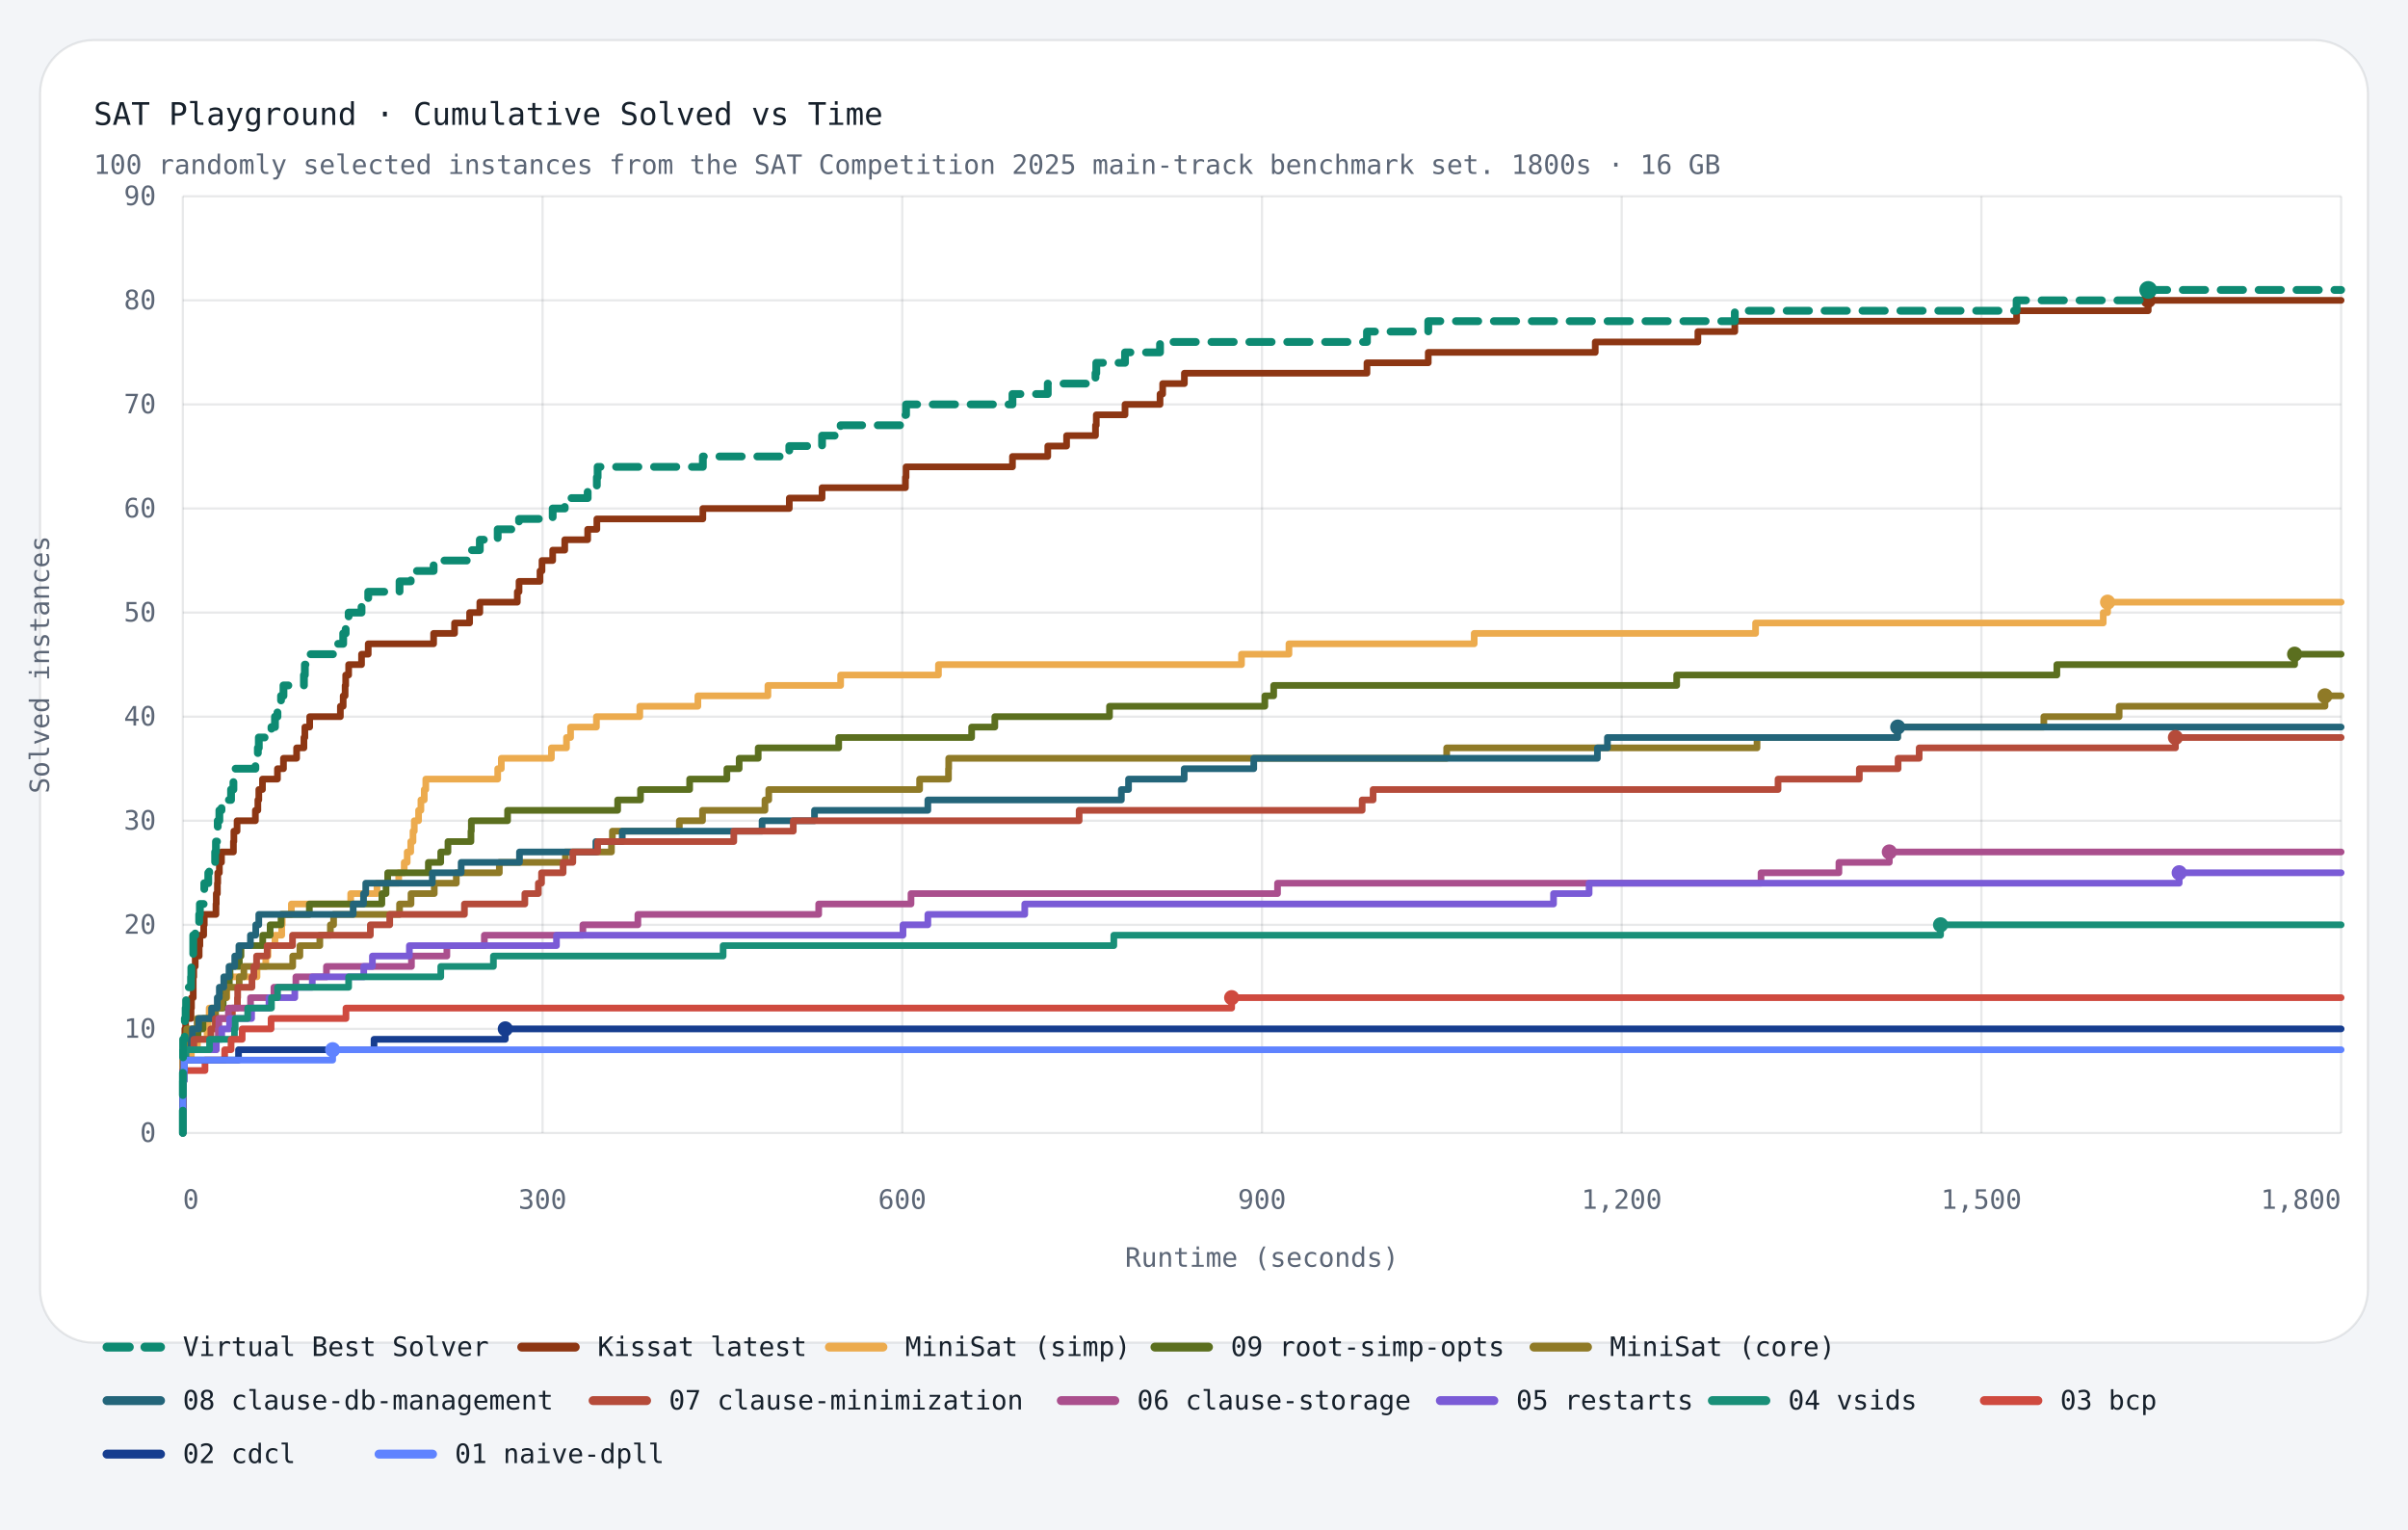
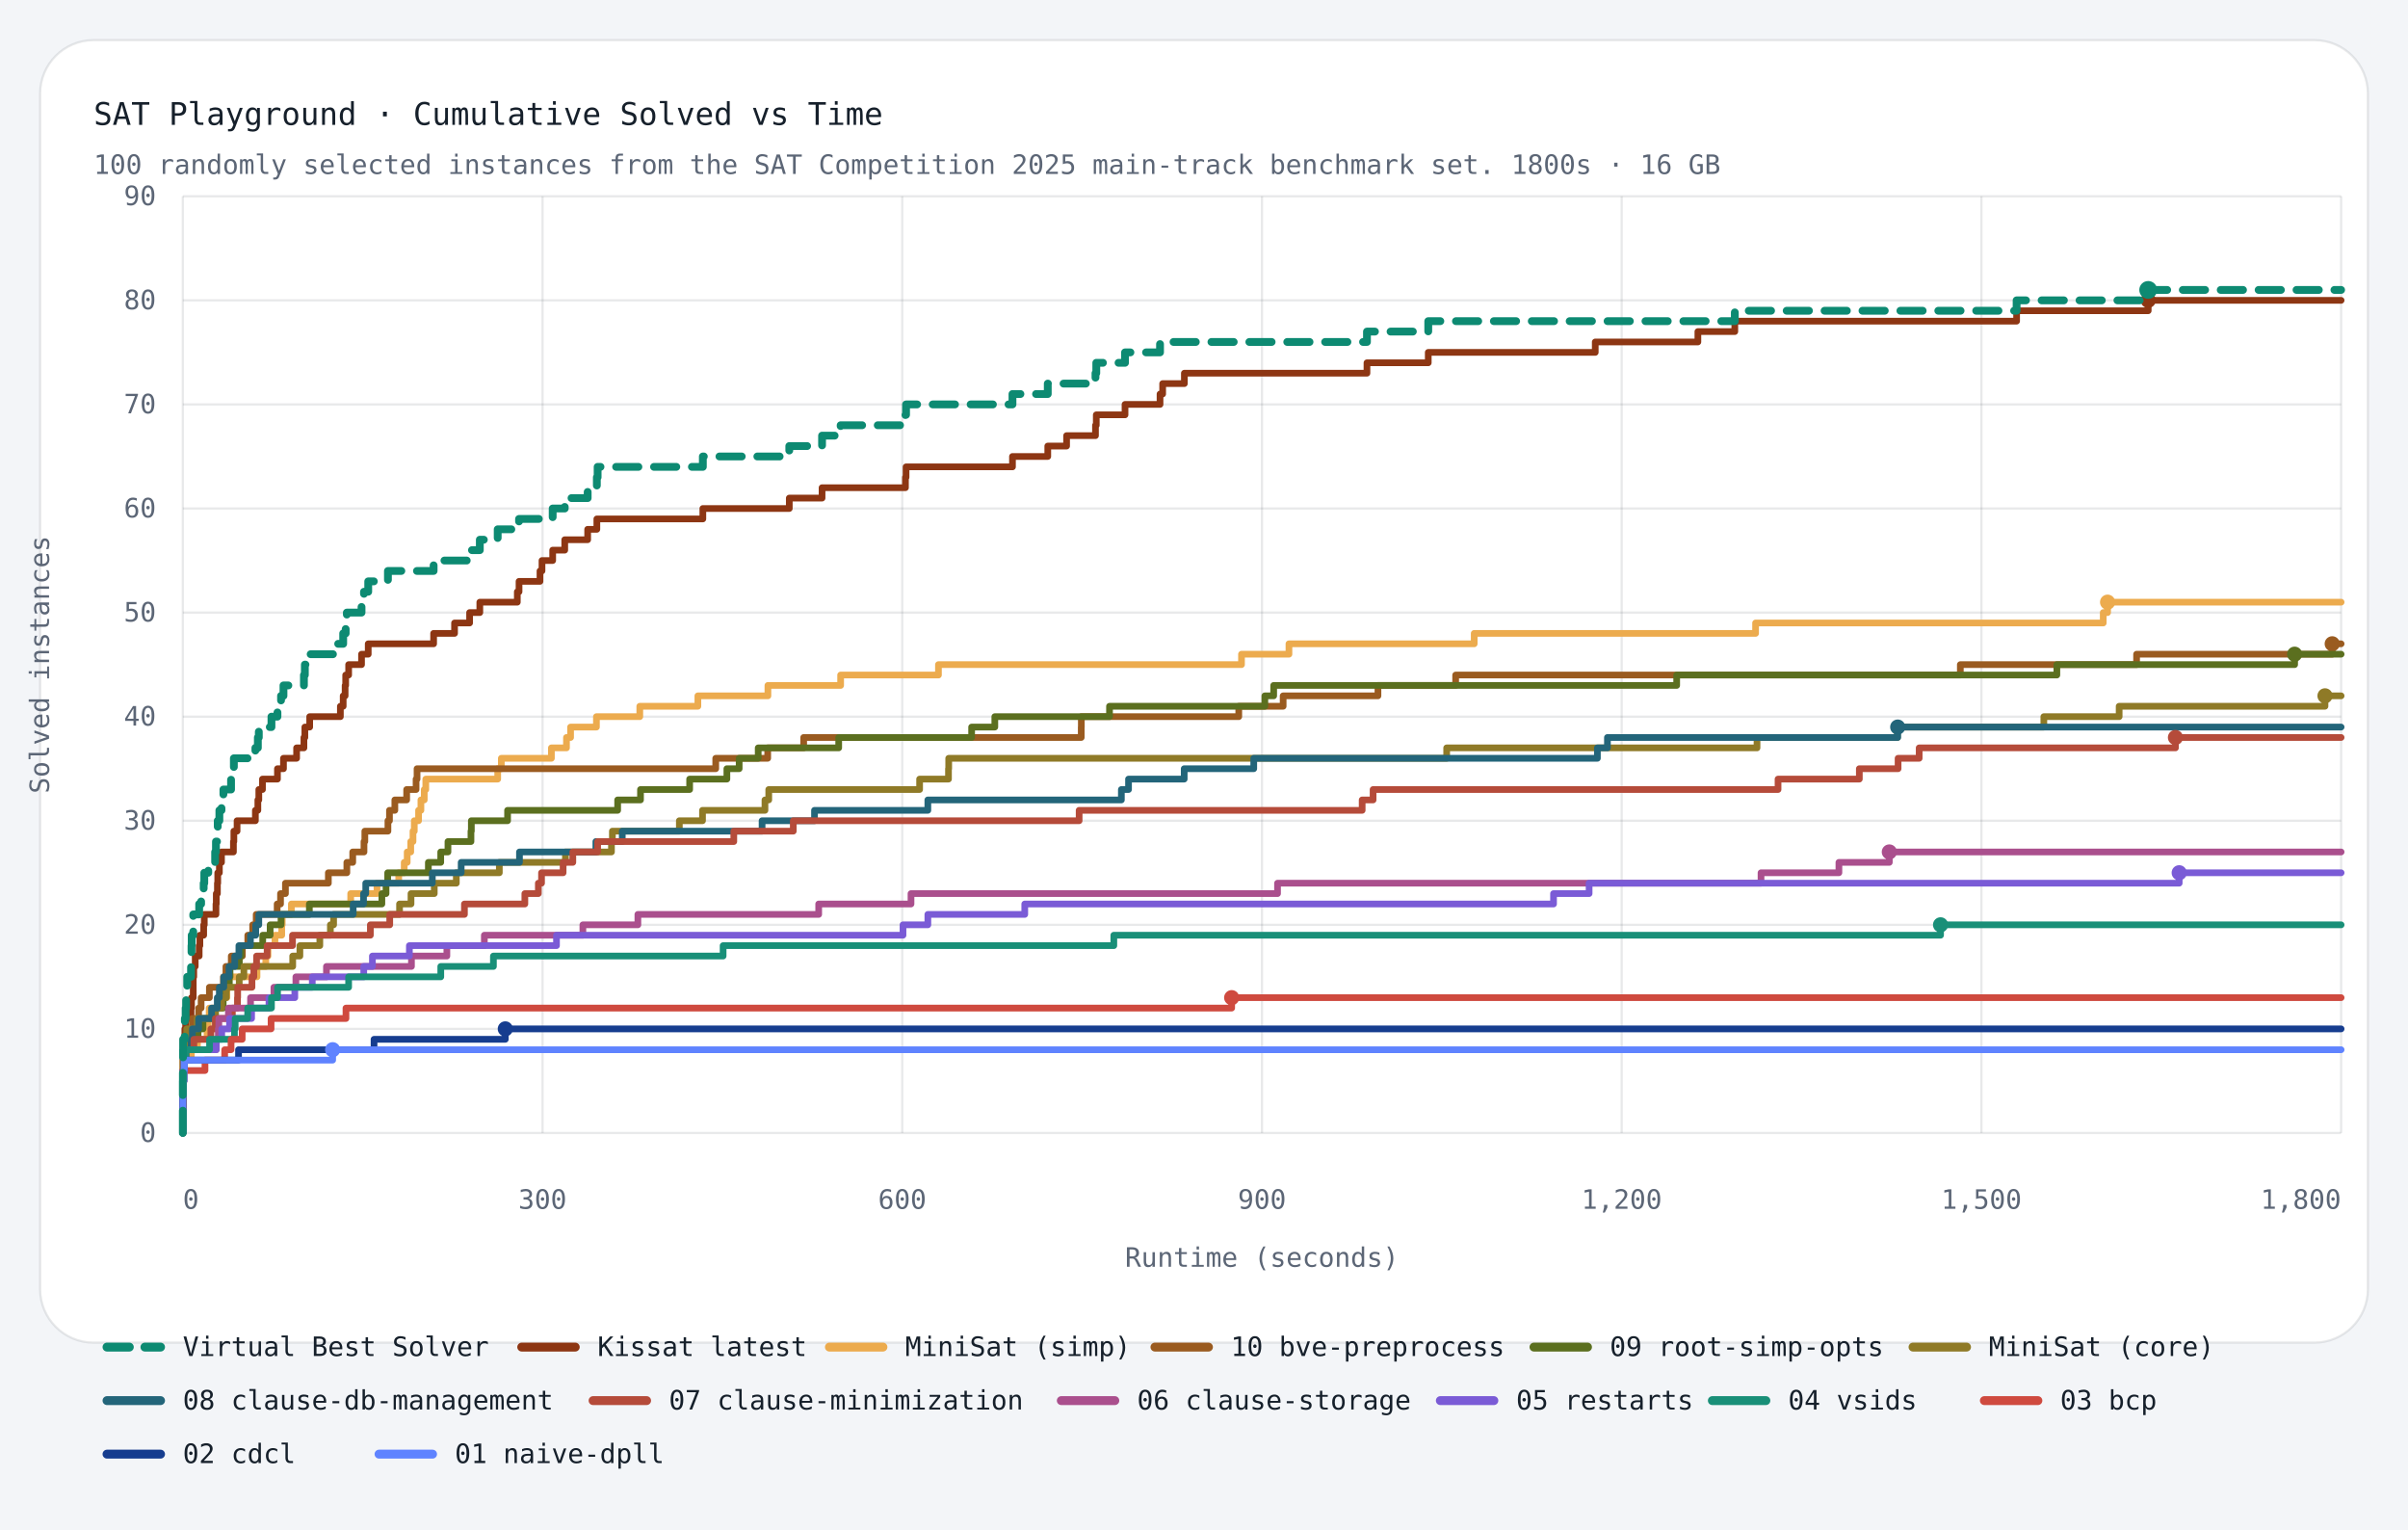
<svg xmlns="http://www.w3.org/2000/svg" width="1080" height="686" viewBox="0 0 1080 686" fill="none">
  <rect width="100%" height="100%" fill="#f3f5f8" />
  <rect x="18" y="18" width="1044" height="584" rx="24" fill="#ffffff" stroke="rgba(22,32,43,0.10)" />
  <text x="42" y="56" fill="#16202b" font-family="IBM Plex Mono, monospace" font-size="14">SAT Playground · Cumulative Solved vs Time</text>
  <text x="42" y="78" fill="#5c6676" font-family="IBM Plex Mono, monospace" font-size="12">100 randomly selected instances from the SAT Competition 2025 main-track benchmark set. 1800s · 16 GB</text>
  <line x1="82.00" y1="88" x2="82.00" y2="508" stroke="rgba(22,32,43,0.10)" stroke-width="1" />
  <text x="82.00" y="542" fill="#5c6676" font-family="IBM Plex Mono, monospace" font-size="12" text-anchor="start">0</text>
  <line x1="243.33" y1="88" x2="243.33" y2="508" stroke="rgba(22,32,43,0.10)" stroke-width="1" />
  <text x="243.33" y="542" fill="#5c6676" font-family="IBM Plex Mono, monospace" font-size="12" text-anchor="middle">300</text>
  <line x1="404.67" y1="88" x2="404.67" y2="508" stroke="rgba(22,32,43,0.10)" stroke-width="1" />
  <text x="404.67" y="542" fill="#5c6676" font-family="IBM Plex Mono, monospace" font-size="12" text-anchor="middle">600</text>
  <line x1="566.00" y1="88" x2="566.00" y2="508" stroke="rgba(22,32,43,0.10)" stroke-width="1" />
  <text x="566.00" y="542" fill="#5c6676" font-family="IBM Plex Mono, monospace" font-size="12" text-anchor="middle">900</text>
  <line x1="727.33" y1="88" x2="727.33" y2="508" stroke="rgba(22,32,43,0.10)" stroke-width="1" />
  <text x="727.33" y="542" fill="#5c6676" font-family="IBM Plex Mono, monospace" font-size="12" text-anchor="middle">1,200</text>
  <line x1="888.67" y1="88" x2="888.67" y2="508" stroke="rgba(22,32,43,0.10)" stroke-width="1" />
  <text x="888.67" y="542" fill="#5c6676" font-family="IBM Plex Mono, monospace" font-size="12" text-anchor="middle">1,500</text>
  <line x1="1050.00" y1="88" x2="1050.00" y2="508" stroke="rgba(22,32,43,0.10)" stroke-width="1" />
  <text x="1050.00" y="542" fill="#5c6676" font-family="IBM Plex Mono, monospace" font-size="12" text-anchor="end">1,800</text>
  <line x1="82" y1="508.00" x2="1050" y2="508.00" stroke="rgba(22,32,43,0.10)" stroke-width="1" />
  <text x="70" y="512.00" fill="#5c6676" font-family="IBM Plex Mono, monospace" font-size="12" text-anchor="end">0</text>
  <line x1="82" y1="461.33" x2="1050" y2="461.33" stroke="rgba(22,32,43,0.10)" stroke-width="1" />
  <text x="70" y="465.33" fill="#5c6676" font-family="IBM Plex Mono, monospace" font-size="12" text-anchor="end">10</text>
  <line x1="82" y1="414.67" x2="1050" y2="414.67" stroke="rgba(22,32,43,0.10)" stroke-width="1" />
  <text x="70" y="418.67" fill="#5c6676" font-family="IBM Plex Mono, monospace" font-size="12" text-anchor="end">20</text>
  <line x1="82" y1="368.00" x2="1050" y2="368.00" stroke="rgba(22,32,43,0.10)" stroke-width="1" />
  <text x="70" y="372.00" fill="#5c6676" font-family="IBM Plex Mono, monospace" font-size="12" text-anchor="end">30</text>
  <line x1="82" y1="321.33" x2="1050" y2="321.33" stroke="rgba(22,32,43,0.10)" stroke-width="1" />
  <text x="70" y="325.33" fill="#5c6676" font-family="IBM Plex Mono, monospace" font-size="12" text-anchor="end">40</text>
  <line x1="82" y1="274.67" x2="1050" y2="274.67" stroke="rgba(22,32,43,0.10)" stroke-width="1" />
  <text x="70" y="278.67" fill="#5c6676" font-family="IBM Plex Mono, monospace" font-size="12" text-anchor="end">50</text>
  <line x1="82" y1="228.00" x2="1050" y2="228.00" stroke="rgba(22,32,43,0.10)" stroke-width="1" />
  <text x="70" y="232.00" fill="#5c6676" font-family="IBM Plex Mono, monospace" font-size="12" text-anchor="end">60</text>
  <line x1="82" y1="181.33" x2="1050" y2="181.33" stroke="rgba(22,32,43,0.10)" stroke-width="1" />
  <text x="70" y="185.33" fill="#5c6676" font-family="IBM Plex Mono, monospace" font-size="12" text-anchor="end">70</text>
  <line x1="82" y1="134.67" x2="1050" y2="134.67" stroke="rgba(22,32,43,0.10)" stroke-width="1" />
  <text x="70" y="138.67" fill="#5c6676" font-family="IBM Plex Mono, monospace" font-size="12" text-anchor="end">80</text>
  <line x1="82" y1="88.00" x2="1050" y2="88.00" stroke="rgba(22,32,43,0.10)" stroke-width="1" />
  <text x="70" y="92.00" fill="#5c6676" font-family="IBM Plex Mono, monospace" font-size="12" text-anchor="end">90</text>
  <text x="566.00" y="568" fill="#5c6676" font-family="IBM Plex Mono, monospace" font-size="12" text-anchor="middle">Runtime (seconds)</text>
  <text x="22" y="298.00" fill="#5c6676" font-family="IBM Plex Mono, monospace" font-size="12" text-anchor="middle" transform="rotate(-90 22 298.00)">Solved instances</text>
  <path d="M 82.00 508.00 L 82.00 508.00 L 82.00 503.33 L 82.00 503.33 L 82.00 498.67 L 82.00 498.67 L 82.00 494.00 L 82.00 494.00 L 82.00 489.33 L 82.00 489.33 L 82.00 484.67 L 82.03 484.67 L 82.03 480.00 L 82.06 480.00 L 82.06 475.33 L 82.10 475.33 L 82.10 470.67 L 82.15 470.67 L 82.15 466.00 L 82.91 466.00 L 82.91 461.33 L 83.27 461.33 L 83.27 456.67 L 85.68 456.67 L 85.68 452.00 L 85.89 452.00 L 85.89 447.33 L 86.67 447.33 L 86.67 442.67 L 86.67 442.67 L 86.67 438.00 L 86.90 438.00 L 86.90 433.33 L 87.56 433.33 L 87.56 428.67 L 89.33 428.67 L 89.33 424.00 L 89.65 424.00 L 89.65 419.33 L 91.35 419.33 L 91.35 414.67 L 91.62 414.67 L 91.62 410.00 L 96.86 410.00 L 96.86 405.33 L 97.00 405.33 L 97.00 400.67 L 97.51 400.67 L 97.51 396.00 L 97.66 396.00 L 97.66 391.33 L 98.39 391.33 L 98.39 386.67 L 99.34 386.67 L 99.34 382.00 L 104.69 382.00 L 104.69 377.33 L 104.89 377.33 L 104.89 372.67 L 106.33 372.67 L 106.33 368.00 L 114.54 368.00 L 114.54 363.33 L 115.65 363.33 L 115.65 358.67 L 116.08 358.67 L 116.08 354.00 L 117.72 354.00 L 117.72 349.33 L 124.44 349.33 L 124.44 344.67 L 127.14 344.67 L 127.14 340.00 L 133.03 340.00 L 133.03 335.33 L 136.31 335.33 L 136.31 330.67 L 136.73 330.67 L 136.73 326.00 L 138.90 326.00 L 138.90 321.33 L 152.66 321.33 L 152.66 316.67 L 153.92 316.67 L 153.92 312.00 L 154.79 312.00 L 154.79 307.33 L 155.04 307.33 L 155.04 302.67 L 156.37 302.67 L 156.37 298.00 L 162.15 298.00 L 162.15 293.33 L 165.15 293.33 L 165.15 288.67 L 194.48 288.67 L 194.48 284.00 L 203.87 284.00 L 203.87 279.33 L 210.62 279.33 L 210.62 274.67 L 215.20 274.67 L 215.20 270.00 L 232.02 270.00 L 232.02 265.33 L 232.79 265.33 L 232.79 260.67 L 242.19 260.67 L 242.19 256.00 L 243.09 256.00 L 243.09 251.33 L 247.88 251.33 L 247.88 246.67 L 253.29 246.67 L 253.29 242.00 L 263.57 242.00 L 263.57 237.33 L 267.69 237.33 L 267.69 232.67 L 315.23 232.67 L 315.23 228.00 L 354.00 228.00 L 354.00 223.33 L 368.70 223.33 L 368.70 218.67 L 406.10 218.67 L 406.10 214.00 L 406.37 214.00 L 406.37 209.33 L 454.10 209.33 L 454.10 204.67 L 469.93 204.67 L 469.93 200.00 L 478.37 200.00 L 478.37 195.33 L 491.33 195.33 L 491.33 190.67 L 491.69 190.67 L 491.69 186.00 L 504.58 186.00 L 504.58 181.33 L 520.28 181.33 L 520.28 176.67 L 521.46 176.67 L 521.46 172.00 L 531.20 172.00 L 531.20 167.33 L 613.09 167.33 L 613.09 162.67 L 640.58 162.67 L 640.58 158.00 L 715.48 158.00 L 715.48 153.33 L 761.51 153.33 L 761.51 148.67 L 778.07 148.67 L 778.07 144.00 L 904.46 144.00 L 904.46 139.33 L 963.48 139.33 L 963.48 134.67 L 1050.00 134.67" stroke="#8d3613" stroke-width="3" stroke-linejoin="round" stroke-linecap="round" />
  <circle cx="963.48" cy="134.67" r="3.4" fill="#8d3613" />
  <path d="M 82.00 508.00 L 82.00 508.00 L 82.00 503.33 L 82.00 503.33 L 82.00 498.67 L 82.00 498.67 L 82.00 494.00 L 82.00 494.00 L 82.00 489.33 L 82.04 489.33 L 82.04 484.67 L 82.09 484.67 L 82.09 480.00 L 82.19 480.00 L 82.19 475.33 L 85.81 475.33 L 85.81 470.67 L 88.55 470.67 L 88.55 466.00 L 92.88 466.00 L 92.88 461.33 L 93.41 461.33 L 93.41 456.67 L 93.81 456.67 L 93.81 452.00 L 98.04 452.00 L 98.04 447.33 L 101.76 447.33 L 101.76 442.67 L 102.28 442.67 L 102.28 438.00 L 115.27 438.00 L 115.27 433.33 L 119.20 433.33 L 119.20 428.67 L 120.18 428.67 L 120.18 424.00 L 123.33 424.00 L 123.33 419.33 L 126.36 419.33 L 126.36 414.67 L 126.57 414.67 L 126.57 410.00 L 130.68 410.00 L 130.68 405.33 L 157.29 405.33 L 157.29 400.67 L 169.08 400.67 L 169.08 396.00 L 178.83 396.00 L 178.83 391.33 L 181.29 391.33 L 181.29 386.67 L 182.63 386.67 L 182.63 382.00 L 184.22 382.00 L 184.22 377.33 L 185.23 377.33 L 185.23 372.67 L 185.81 372.67 L 185.81 368.00 L 187.73 368.00 L 187.73 363.33 L 188.78 363.33 L 188.78 358.67 L 190.28 358.67 L 190.28 354.00 L 190.97 354.00 L 190.97 349.33 L 223.22 349.33 L 223.22 344.67 L 224.85 344.67 L 224.85 340.00 L 247.31 340.00 L 247.31 335.33 L 254.07 335.33 L 254.07 330.67 L 255.91 330.67 L 255.91 326.00 L 267.50 326.00 L 267.50 321.33 L 286.95 321.33 L 286.95 316.67 L 313.00 316.67 L 313.00 312.00 L 344.41 312.00 L 344.41 307.33 L 377.03 307.33 L 377.03 302.67 L 420.90 302.67 L 420.90 298.00 L 556.82 298.00 L 556.82 293.33 L 578.10 293.33 L 578.10 288.67 L 661.19 288.67 L 661.19 284.00 L 787.39 284.00 L 787.39 279.33 L 943.31 279.33 L 943.31 274.67 L 945.26 274.67 L 945.26 270.00 L 1050.00 270.00" stroke="#ecab4e" stroke-width="3" stroke-linejoin="round" stroke-linecap="round" />
  <circle cx="945.26" cy="270.00" r="3.4" fill="#ecab4e" />
+   <path d="M 82.00 508.00 L 82.00 508.00 L 82.00 503.33 L 82.01 503.33 L 82.01 498.67 L 82.01 498.67 L 82.01 494.00 L 82.01 494.00 L 82.01 489.33 L 82.04 489.33 L 82.04 484.67 L 82.12 484.67 L 82.12 480.00 L 82.49 480.00 L 82.49 475.33 L 83.52 475.33 L 83.52 470.67 L 83.96 470.67 L 83.96 466.00 L 85.98 466.00 L 85.98 461.33 L 86.24 461.33 L 86.24 456.67 L 89.09 456.67 L 89.09 452.00 L 90.20 452.00 L 90.20 447.33 L 93.91 447.33 L 93.91 442.67 L 100.20 442.67 L 100.20 438.00 L 101.33 438.00 L 101.33 433.33 L 103.73 433.33 L 103.73 428.67 L 108.70 428.67 L 108.70 424.00 L 111.13 424.00 L 111.13 419.33 L 113.33 419.33 L 113.33 414.67 L 114.91 414.67 L 114.91 410.00 L 124.31 410.00 L 124.31 405.33 L 125.82 405.33 L 125.82 400.67 L 128.02 400.67 L 128.02 396.00 L 147.27 396.00 L 147.27 391.33 L 155.56 391.33 L 155.56 386.67 L 158.20 386.67 L 158.20 382.00 L 163.25 382.00 L 163.25 377.33 L 163.63 377.33 L 163.63 372.67 L 173.99 372.67 L 173.99 368.00 L 174.68 368.00 L 174.68 363.33 L 177.09 363.33 L 177.09 358.67 L 182.39 358.67 L 182.39 354.00 L 186.61 354.00 L 186.61 349.33 L 187.05 349.33 L 187.05 344.67 L 321.01 344.67 L 321.01 340.00 L 344.32 340.00 L 344.32 335.33 L 360.45 335.33 L 360.45 330.67 L 484.94 330.67 L 484.94 326.00 L 484.98 326.00 L 484.98 321.33 L 555.59 321.33 L 555.59 316.67 L 575.50 316.67 L 575.50 312.00 L 618.02 312.00 L 618.02 307.33 L 652.87 307.33 L 652.87 302.67 L 879.22 302.67 L 879.22 298.00 L 958.27 298.00 L 958.27 293.33 L 1046.01 293.33 L 1046.01 288.67 L 1050.00 288.67" stroke="#9a5b20" stroke-width="3" stroke-linejoin="round" stroke-linecap="round" />
+   <circle cx="1046.01" cy="288.67" r="3.4" fill="#9a5b20" />
  <path d="M 82.00 508.00 L 82.00 508.00 L 82.00 503.33 L 82.00 503.33 L 82.00 498.67 L 82.01 498.67 L 82.01 494.00 L 82.01 494.00 L 82.01 489.33 L 82.01 489.33 L 82.01 484.67 L 82.03 484.67 L 82.03 480.00 L 82.25 480.00 L 82.25 475.33 L 82.63 475.33 L 82.63 470.67 L 85.14 470.67 L 85.14 466.00 L 88.84 466.00 L 88.84 461.33 L 91.03 461.33 L 91.03 456.67 L 96.69 456.67 L 96.69 452.00 L 100.10 452.00 L 100.10 447.33 L 100.93 447.33 L 100.93 442.67 L 102.86 442.67 L 102.86 438.00 L 103.17 438.00 L 103.17 433.33 L 107.34 433.33 L 107.34 428.67 L 108.08 428.67 L 108.08 424.00 L 117.83 424.00 L 117.83 419.33 L 121.16 419.33 L 121.16 414.67 L 126.05 414.67 L 126.05 410.00 L 138.75 410.00 L 138.75 405.33 L 171.27 405.33 L 171.27 400.67 L 173.14 400.67 L 173.14 396.00 L 173.88 396.00 L 173.88 391.33 L 192.12 391.33 L 192.12 386.67 L 197.67 386.67 L 197.67 382.00 L 200.91 382.00 L 200.91 377.33 L 211.23 377.33 L 211.23 372.67 L 211.40 372.67 L 211.40 368.00 L 227.65 368.00 L 227.65 363.33 L 277.02 363.33 L 277.02 358.67 L 287.27 358.67 L 287.27 354.00 L 309.31 354.00 L 309.31 349.33 L 326.01 349.33 L 326.01 344.67 L 331.52 344.67 L 331.52 340.00 L 340.06 340.00 L 340.06 335.33 L 376.16 335.33 L 376.16 330.67 L 435.78 330.67 L 435.78 326.00 L 446.18 326.00 L 446.18 321.33 L 497.62 321.33 L 497.62 316.67 L 567.29 316.67 L 567.29 312.00 L 571.25 312.00 L 571.25 307.33 L 752.00 307.33 L 752.00 302.67 L 922.51 302.67 L 922.51 298.00 L 1029.15 298.00 L 1029.15 293.33 L 1050.00 293.33" stroke="#5b6f1f" stroke-width="3" stroke-linejoin="round" stroke-linecap="round" />
  <circle cx="1029.15" cy="293.33" r="3.4" fill="#5b6f1f" />
  <path d="M 82.00 508.00 L 82.00 508.00 L 82.00 503.33 L 82.00 503.33 L 82.00 498.67 L 82.00 498.67 L 82.00 494.00 L 82.00 494.00 L 82.00 489.33 L 82.04 489.33 L 82.04 484.67 L 82.07 484.67 L 82.07 480.00 L 82.14 480.00 L 82.14 475.33 L 82.81 475.33 L 82.81 470.67 L 83.47 470.67 L 83.47 466.00 L 83.72 466.00 L 83.72 461.33 L 88.42 461.33 L 88.42 456.67 L 96.49 456.67 L 96.49 452.00 L 99.40 452.00 L 99.40 447.33 L 101.48 447.33 L 101.48 442.67 L 107.30 442.67 L 107.30 438.00 L 109.38 438.00 L 109.38 433.33 L 131.28 433.33 L 131.28 428.67 L 134.50 428.67 L 134.50 424.00 L 143.44 424.00 L 143.44 419.33 L 148.18 419.33 L 148.18 414.67 L 149.62 414.67 L 149.62 410.00 L 179.20 410.00 L 179.20 405.33 L 184.34 405.33 L 184.34 400.67 L 194.77 400.67 L 194.77 396.00 L 204.66 396.00 L 204.66 391.33 L 223.95 391.33 L 223.95 386.67 L 253.60 386.67 L 253.60 382.00 L 274.24 382.00 L 274.24 377.33 L 274.66 377.33 L 274.66 372.67 L 304.69 372.67 L 304.69 368.00 L 315.08 368.00 L 315.08 363.33 L 343.09 363.33 L 343.09 358.67 L 344.79 358.67 L 344.79 354.00 L 412.45 354.00 L 412.45 349.33 L 425.40 349.33 L 425.40 344.67 L 425.50 344.67 L 425.50 340.00 L 648.84 340.00 L 648.84 335.33 L 788.03 335.33 L 788.03 330.67 L 850.99 330.67 L 850.99 326.00 L 916.67 326.00 L 916.67 321.33 L 950.45 321.33 L 950.45 316.67 L 1042.77 316.67 L 1042.77 312.00 L 1050.00 312.00" stroke="#8f7a27" stroke-width="3" stroke-linejoin="round" stroke-linecap="round" />
  <circle cx="1042.77" cy="312.00" r="3.4" fill="#8f7a27" />
  <path d="M 82.00 508.00 L 82.00 508.00 L 82.00 503.33 L 82.01 503.33 L 82.01 498.67 L 82.01 498.67 L 82.01 494.00 L 82.01 494.00 L 82.01 489.33 L 82.01 489.33 L 82.01 484.67 L 82.16 484.67 L 82.16 480.00 L 82.28 480.00 L 82.28 475.33 L 82.60 475.33 L 82.60 470.67 L 85.76 470.67 L 85.76 466.00 L 86.28 466.00 L 86.28 461.33 L 89.09 461.33 L 89.09 456.67 L 94.89 456.67 L 94.89 452.00 L 97.45 452.00 L 97.45 447.33 L 98.37 447.33 L 98.37 442.67 L 100.37 442.67 L 100.37 438.00 L 102.71 438.00 L 102.71 433.33 L 105.28 433.33 L 105.28 428.67 L 107.15 428.67 L 107.15 424.00 L 112.32 424.00 L 112.32 419.33 L 114.70 419.33 L 114.70 414.67 L 116.07 414.67 L 116.07 410.00 L 158.40 410.00 L 158.40 405.33 L 163.04 405.33 L 163.04 400.67 L 164.04 400.67 L 164.04 396.00 L 193.90 396.00 L 193.90 391.33 L 206.84 391.33 L 206.84 386.67 L 232.99 386.67 L 232.99 382.00 L 267.25 382.00 L 267.25 377.33 L 279.09 377.33 L 279.09 372.67 L 341.80 372.67 L 341.80 368.00 L 365.31 368.00 L 365.31 363.33 L 416.14 363.33 L 416.14 358.67 L 502.94 358.67 L 502.94 354.00 L 506.15 354.00 L 506.15 349.33 L 531.12 349.33 L 531.12 344.67 L 562.31 344.67 L 562.31 340.00 L 716.44 340.00 L 716.44 335.33 L 720.94 335.33 L 720.94 330.67 L 851.14 330.67 L 851.14 326.00 L 1050.00 326.00" stroke="#23657a" stroke-width="3" stroke-linejoin="round" stroke-linecap="round" />
  <circle cx="851.14" cy="326.00" r="3.4" fill="#23657a" />
  <path d="M 82.00 508.00 L 82.00 508.00 L 82.00 503.33 L 82.01 503.33 L 82.01 498.67 L 82.01 498.67 L 82.01 494.00 L 82.01 494.00 L 82.01 489.33 L 82.01 489.33 L 82.01 484.67 L 82.03 484.67 L 82.03 480.00 L 82.32 480.00 L 82.32 475.33 L 82.59 475.33 L 82.59 470.67 L 86.95 470.67 L 86.95 466.00 L 94.58 466.00 L 94.58 461.33 L 96.57 461.33 L 96.57 456.67 L 104.22 456.67 L 104.22 452.00 L 106.50 452.00 L 106.50 447.33 L 106.60 447.33 L 106.60 442.67 L 113.01 442.67 L 113.01 438.00 L 113.84 438.00 L 113.84 433.33 L 115.07 433.33 L 115.07 428.67 L 119.81 428.67 L 119.81 424.00 L 131.19 424.00 L 131.19 419.33 L 166.11 419.33 L 166.11 414.67 L 174.80 414.67 L 174.80 410.00 L 208.30 410.00 L 208.30 405.33 L 235.40 405.33 L 235.40 400.67 L 241.45 400.67 L 241.45 396.00 L 242.88 396.00 L 242.88 391.33 L 252.56 391.33 L 252.56 386.67 L 256.91 386.67 L 256.91 382.00 L 268.04 382.00 L 268.04 377.33 L 329.11 377.33 L 329.11 372.67 L 355.79 372.67 L 355.79 368.00 L 484.00 368.00 L 484.00 363.33 L 610.94 363.33 L 610.94 358.67 L 615.84 358.67 L 615.84 354.00 L 797.46 354.00 L 797.46 349.33 L 833.92 349.33 L 833.92 344.67 L 851.30 344.67 L 851.30 340.00 L 860.76 340.00 L 860.76 335.33 L 975.70 335.33 L 975.70 330.67 L 1050.00 330.67" stroke="#b54b3a" stroke-width="3" stroke-linejoin="round" stroke-linecap="round" />
  <circle cx="975.70" cy="330.67" r="3.4" fill="#b54b3a" />
  <path d="M 82.00 508.00 L 82.00 508.00 L 82.00 503.33 L 82.01 503.33 L 82.01 498.67 L 82.01 498.67 L 82.01 494.00 L 82.01 494.00 L 82.01 489.33 L 82.01 489.33 L 82.01 484.67 L 82.09 484.67 L 82.09 480.00 L 82.62 480.00 L 82.62 475.33 L 83.24 475.33 L 83.24 470.67 L 97.02 470.67 L 97.02 466.00 L 97.92 466.00 L 97.92 461.33 L 98.15 461.33 L 98.15 456.67 L 102.44 456.67 L 102.44 452.00 L 112.37 452.00 L 112.37 447.33 L 122.85 447.33 L 122.85 442.67 L 132.70 442.67 L 132.70 438.00 L 146.42 438.00 L 146.42 433.33 L 184.54 433.33 L 184.54 428.67 L 200.42 428.67 L 200.42 424.00 L 217.23 424.00 L 217.23 419.33 L 261.42 419.33 L 261.42 414.67 L 286.09 414.67 L 286.09 410.00 L 367.19 410.00 L 367.19 405.33 L 408.59 405.33 L 408.59 400.67 L 572.98 400.67 L 572.98 396.00 L 789.83 396.00 L 789.83 391.33 L 824.76 391.33 L 824.76 386.67 L 847.37 386.67 L 847.37 382.00 L 1050.00 382.00" stroke="#aa4f8d" stroke-width="3" stroke-linejoin="round" stroke-linecap="round" />
  <circle cx="847.37" cy="382.00" r="3.4" fill="#aa4f8d" />
  <path d="M 82.00 508.00 L 82.00 508.00 L 82.00 503.33 L 82.01 503.33 L 82.01 498.67 L 82.01 498.67 L 82.01 494.00 L 82.01 494.00 L 82.01 489.33 L 82.02 489.33 L 82.02 484.67 L 82.10 484.67 L 82.10 480.00 L 82.60 480.00 L 82.60 475.33 L 83.05 475.33 L 83.05 470.67 L 96.96 470.67 L 96.96 466.00 L 99.45 466.00 L 99.45 461.33 L 102.95 461.33 L 102.95 456.67 L 112.84 456.67 L 112.84 452.00 L 120.64 452.00 L 120.64 447.33 L 132.22 447.33 L 132.22 442.67 L 140.06 442.67 L 140.06 438.00 L 163.14 438.00 L 163.14 433.33 L 167.03 433.33 L 167.03 428.67 L 183.61 428.67 L 183.61 424.00 L 249.59 424.00 L 249.59 419.33 L 405.00 419.33 L 405.00 414.67 L 416.15 414.67 L 416.15 410.00 L 459.61 410.00 L 459.61 405.33 L 696.77 405.33 L 696.77 400.67 L 712.72 400.67 L 712.72 396.00 L 977.38 396.00 L 977.38 391.33 L 1050.00 391.33" stroke="#7a5bd6" stroke-width="3" stroke-linejoin="round" stroke-linecap="round" />
  <circle cx="977.38" cy="391.33" r="3.4" fill="#7a5bd6" />
  <path d="M 82.00 508.00 L 82.00 508.00 L 82.00 503.33 L 82.01 503.33 L 82.01 498.67 L 82.01 498.67 L 82.01 494.00 L 82.01 494.00 L 82.01 489.33 L 82.01 489.33 L 82.01 484.67 L 82.45 484.67 L 82.45 480.00 L 82.59 480.00 L 82.59 475.33 L 83.40 475.33 L 83.40 470.67 L 93.99 470.67 L 93.99 466.00 L 105.15 466.00 L 105.15 461.33 L 105.48 461.33 L 105.48 456.67 L 111.08 456.67 L 111.08 452.00 L 121.75 452.00 L 121.75 447.33 L 124.48 447.33 L 124.48 442.67 L 156.36 442.67 L 156.36 438.00 L 197.69 438.00 L 197.69 433.33 L 221.30 433.33 L 221.30 428.67 L 324.32 428.67 L 324.32 424.00 L 499.55 424.00 L 499.55 419.33 L 870.35 419.33 L 870.35 414.67 L 1050.00 414.67" stroke="#198f78" stroke-width="3" stroke-linejoin="round" stroke-linecap="round" />
  <circle cx="870.35" cy="414.67" r="3.4" fill="#198f78" />
  <path d="M 82.00 508.00 L 82.00 508.00 L 82.00 503.33 L 82.00 503.33 L 82.00 498.67 L 82.00 498.67 L 82.00 494.00 L 82.00 494.00 L 82.00 489.33 L 82.01 489.33 L 82.01 484.67 L 82.56 484.67 L 82.56 480.00 L 91.94 480.00 L 91.94 475.33 L 100.77 475.33 L 100.77 470.67 L 103.63 470.67 L 103.63 466.00 L 108.62 466.00 L 108.62 461.33 L 121.58 461.33 L 121.58 456.67 L 155.17 456.67 L 155.17 452.00 L 552.41 452.00 L 552.41 447.33 L 1050.00 447.33" stroke="#cf4a3f" stroke-width="3" stroke-linejoin="round" stroke-linecap="round" />
  <circle cx="552.41" cy="447.33" r="3.4" fill="#cf4a3f" />
  <path d="M 82.00 508.00 L 82.00 508.00 L 82.00 503.33 L 82.00 503.33 L 82.00 498.67 L 82.00 498.67 L 82.00 494.00 L 82.01 494.00 L 82.01 489.33 L 82.01 489.33 L 82.01 484.67 L 82.45 484.67 L 82.45 480.00 L 82.69 480.00 L 82.69 475.33 L 106.98 475.33 L 106.98 470.67 L 167.76 470.67 L 167.76 466.00 L 226.63 466.00 L 226.63 461.33 L 1050.00 461.33" stroke="#163d8f" stroke-width="3" stroke-linejoin="round" stroke-linecap="round" />
  <circle cx="226.63" cy="461.33" r="3.4" fill="#163d8f" />
  <path d="M 82.00 508.00 L 82.00 508.00 L 82.00 503.33 L 82.01 503.33 L 82.01 498.67 L 82.01 498.67 L 82.01 494.00 L 82.01 494.00 L 82.01 489.33 L 82.01 489.33 L 82.01 484.67 L 82.53 484.67 L 82.53 480.00 L 82.68 480.00 L 82.68 475.33 L 149.20 475.33 L 149.20 470.67 L 1050.00 470.67" stroke="#5f83ff" stroke-width="3" stroke-linejoin="round" stroke-linecap="round" />
  <circle cx="149.20" cy="470.67" r="3.4" fill="#5f83ff" />
-   <path d="M 82.00 508.00 L 82.00 508.00 L 82.00 503.33 L 82.00 503.33 L 82.00 498.67 L 82.00 498.67 L 82.00 494.00 L 82.00 494.00 L 82.00 489.33 L 82.00 489.33 L 82.00 484.67 L 82.03 484.67 L 82.03 480.00 L 82.04 480.00 L 82.04 475.33 L 82.10 475.33 L 82.10 470.67 L 82.14 470.67 L 82.14 466.00 L 82.81 466.00 L 82.81 461.33 L 82.91 461.33 L 82.91 456.67 L 83.27 456.67 L 83.27 452.00 L 83.47 452.00 L 83.47 447.33 L 83.72 447.33 L 83.72 442.67 L 85.68 442.67 L 85.68 438.00 L 85.81 438.00 L 85.81 433.33 L 85.89 433.33 L 85.89 428.67 L 86.67 428.67 L 86.67 424.00 L 86.67 424.00 L 86.67 419.33 L 87.56 419.33 L 87.56 414.67 L 89.33 414.67 L 89.33 410.00 L 89.65 410.00 L 89.65 405.33 L 91.35 405.33 L 91.35 400.67 L 91.62 400.67 L 91.62 396.00 L 93.41 396.00 L 93.41 391.33 L 93.81 391.33 L 93.81 386.67 L 96.49 386.67 L 96.49 382.00 L 96.86 382.00 L 96.86 377.33 L 97.51 377.33 L 97.51 372.67 L 97.66 372.67 L 97.66 368.00 L 98.39 368.00 L 98.39 363.33 L 99.34 363.33 L 99.34 358.67 L 103.63 358.67 L 103.63 354.00 L 104.69 354.00 L 104.69 349.33 L 104.89 349.33 L 104.89 344.67 L 114.54 344.67 L 114.54 340.00 L 115.65 340.00 L 115.65 335.33 L 116.08 335.33 L 116.08 330.67 L 121.75 330.67 L 121.75 326.00 L 123.33 326.00 L 123.33 321.33 L 124.44 321.33 L 124.44 316.67 L 126.05 316.67 L 126.05 312.00 L 127.14 312.00 L 127.14 307.33 L 136.31 307.33 L 136.31 302.67 L 136.73 302.67 L 136.73 298.00 L 138.90 298.00 L 138.90 293.33 L 149.62 293.33 L 149.62 288.67 L 153.92 288.67 L 153.92 284.00 L 155.04 284.00 L 155.04 279.33 L 156.37 279.33 L 156.37 274.67 L 162.15 274.67 L 162.15 270.00 L 165.15 270.00 L 165.15 265.33 L 179.20 265.33 L 179.20 260.67 L 184.22 260.67 L 184.22 256.00 L 194.48 256.00 L 194.48 251.33 L 210.62 251.33 L 210.62 246.67 L 215.20 246.67 L 215.20 242.00 L 223.22 242.00 L 223.22 237.33 L 232.79 237.33 L 232.79 232.67 L 247.88 232.67 L 247.88 228.00 L 253.29 228.00 L 253.29 223.33 L 263.57 223.33 L 263.57 218.67 L 267.69 218.67 L 267.69 214.00 L 268.04 214.00 L 268.04 209.33 L 315.23 209.33 L 315.23 204.67 L 354.00 204.67 L 354.00 200.00 L 368.70 200.00 L 368.70 195.33 L 377.03 195.33 L 377.03 190.67 L 406.10 190.67 L 406.10 186.00 L 406.37 186.00 L 406.37 181.33 L 454.10 181.33 L 454.10 176.67 L 469.93 176.67 L 469.93 172.00 L 491.33 172.00 L 491.33 167.33 L 491.69 167.33 L 491.69 162.67 L 504.58 162.67 L 504.58 158.00 L 520.28 158.00 L 520.28 153.33 L 613.09 153.33 L 613.09 148.67 L 640.58 148.67 L 640.58 144.00 L 778.07 144.00 L 778.07 139.33 L 904.46 139.33 L 904.46 134.67 L 963.48 134.67 L 963.48 130.00 L 1050.00 130.00" stroke="#0d8a72" stroke-width="3.5" stroke-linejoin="round" stroke-linecap="round" stroke-dasharray="10 7" />
+   <path d="M 82.00 508.00 L 82.00 508.00 L 82.00 503.33 L 82.00 503.33 L 82.00 498.67 L 82.00 498.67 L 82.00 494.00 L 82.00 494.00 L 82.00 489.33 L 82.00 489.33 L 82.00 484.67 L 82.03 484.67 L 82.03 480.00 L 82.04 480.00 L 82.04 475.33 L 82.10 475.33 L 82.10 470.67 L 82.14 470.67 L 82.14 466.00 L 82.81 466.00 L 82.81 461.33 L 82.91 461.33 L 82.91 456.67 L 83.27 456.67 L 83.27 452.00 L 83.47 452.00 L 83.47 447.33 L 83.72 447.33 L 83.72 442.67 L 83.96 442.67 L 83.96 438.00 L 85.68 438.00 L 85.68 433.33 L 85.81 433.33 L 85.81 428.67 L 85.89 428.67 L 85.89 424.00 L 85.98 424.00 L 85.98 419.33 L 86.67 419.33 L 86.67 414.67 L 86.67 414.67 L 86.67 410.00 L 89.33 410.00 L 89.33 405.33 L 90.20 405.33 L 90.20 400.67 L 91.35 400.67 L 91.35 396.00 L 91.62 396.00 L 91.62 391.33 L 93.41 391.33 L 93.41 386.67 L 96.49 386.67 L 96.49 382.00 L 96.86 382.00 L 96.86 377.33 L 97.51 377.33 L 97.51 372.67 L 97.66 372.67 L 97.66 368.00 L 98.39 368.00 L 98.39 363.33 L 99.34 363.33 L 99.34 358.67 L 100.20 358.67 L 100.20 354.00 L 103.63 354.00 L 103.63 349.33 L 104.69 349.33 L 104.69 344.67 L 104.89 344.67 L 104.89 340.00 L 114.54 340.00 L 114.54 335.33 L 115.65 335.33 L 115.65 330.67 L 116.08 330.67 L 116.08 326.00 L 121.75 326.00 L 121.75 321.33 L 124.44 321.33 L 124.44 316.67 L 126.05 316.67 L 126.05 312.00 L 127.14 312.00 L 127.14 307.33 L 136.31 307.33 L 136.31 302.67 L 136.73 302.67 L 136.73 298.00 L 138.90 298.00 L 138.90 293.33 L 149.62 293.33 L 149.62 288.67 L 153.92 288.67 L 153.92 284.00 L 155.04 284.00 L 155.04 279.33 L 155.56 279.33 L 155.56 274.67 L 162.15 274.67 L 162.15 270.00 L 163.25 270.00 L 163.25 265.33 L 165.15 265.33 L 165.15 260.67 L 173.99 260.67 L 173.99 256.00 L 194.48 256.00 L 194.48 251.33 L 210.62 251.33 L 210.62 246.67 L 215.20 246.67 L 215.20 242.00 L 223.22 242.00 L 223.22 237.33 L 232.79 237.33 L 232.79 232.67 L 247.88 232.67 L 247.88 228.00 L 253.29 228.00 L 253.29 223.33 L 263.57 223.33 L 263.57 218.67 L 267.69 218.67 L 267.69 214.00 L 268.04 214.00 L 268.04 209.33 L 315.23 209.33 L 315.23 204.67 L 354.00 204.67 L 354.00 200.00 L 368.70 200.00 L 368.70 195.33 L 377.03 195.33 L 377.03 190.67 L 406.10 190.67 L 406.10 186.00 L 406.37 186.00 L 406.37 181.33 L 454.10 181.33 L 454.10 176.67 L 469.93 176.67 L 469.93 172.00 L 491.33 172.00 L 491.33 167.33 L 491.69 167.33 L 491.69 162.67 L 504.58 162.67 L 504.58 158.00 L 520.28 158.00 L 520.28 153.33 L 613.09 153.33 L 613.09 148.67 L 640.58 148.67 L 640.58 144.00 L 778.07 144.00 L 778.07 139.33 L 904.46 139.33 L 904.46 134.67 L 963.48 134.67 L 963.48 130.00 L 1050.00 130.00" stroke="#0d8a72" stroke-width="3.5" stroke-linejoin="round" stroke-linecap="round" stroke-dasharray="10 7" />
  <circle cx="963.48" cy="130.00" r="4" fill="#0d8a72" />
  <line x1="48" y1="604" x2="72" y2="604" stroke="#0d8a72" stroke-width="4" stroke-linecap="round" stroke-dasharray="10 7" />
  <text x="82" y="608" fill="#16202b" font-family="IBM Plex Mono, monospace" font-size="12">Virtual Best Solver</text>
  <line x1="234" y1="604" x2="258" y2="604" stroke="#8d3613" stroke-width="4" stroke-linecap="round" />
  <text x="268" y="608" fill="#16202b" font-family="IBM Plex Mono, monospace" font-size="12">Kissat latest</text>
  <line x1="372" y1="604" x2="396" y2="604" stroke="#ecab4e" stroke-width="4" stroke-linecap="round" />
  <text x="406" y="608" fill="#16202b" font-family="IBM Plex Mono, monospace" font-size="12">MiniSat (simp)</text>
-   <line x1="518" y1="604" x2="542" y2="604" stroke="#5b6f1f" stroke-width="4" stroke-linecap="round" />
-   <text x="552" y="608" fill="#16202b" font-family="IBM Plex Mono, monospace" font-size="12">09 root-simp-opts</text>
-   <line x1="688" y1="604" x2="712" y2="604" stroke="#8f7a27" stroke-width="4" stroke-linecap="round" />
-   <text x="722" y="608" fill="#16202b" font-family="IBM Plex Mono, monospace" font-size="12">MiniSat (core)</text>
+   <line x1="518" y1="604" x2="542" y2="604" stroke="#9a5b20" stroke-width="4" stroke-linecap="round" />
+   <text x="552" y="608" fill="#16202b" font-family="IBM Plex Mono, monospace" font-size="12">10 bve-preprocess</text>
+   <line x1="688" y1="604" x2="712" y2="604" stroke="#5b6f1f" stroke-width="4" stroke-linecap="round" />
+   <text x="722" y="608" fill="#16202b" font-family="IBM Plex Mono, monospace" font-size="12">09 root-simp-opts</text>
+   <line x1="858" y1="604" x2="882" y2="604" stroke="#8f7a27" stroke-width="4" stroke-linecap="round" />
+   <text x="892" y="608" fill="#16202b" font-family="IBM Plex Mono, monospace" font-size="12">MiniSat (core)</text>
  <line x1="48" y1="628" x2="72" y2="628" stroke="#23657a" stroke-width="4" stroke-linecap="round" />
  <text x="82" y="632" fill="#16202b" font-family="IBM Plex Mono, monospace" font-size="12">08 clause-db-management</text>
  <line x1="266" y1="628" x2="290" y2="628" stroke="#b54b3a" stroke-width="4" stroke-linecap="round" />
  <text x="300" y="632" fill="#16202b" font-family="IBM Plex Mono, monospace" font-size="12">07 clause-minimization</text>
  <line x1="476" y1="628" x2="500" y2="628" stroke="#aa4f8d" stroke-width="4" stroke-linecap="round" />
  <text x="510" y="632" fill="#16202b" font-family="IBM Plex Mono, monospace" font-size="12">06 clause-storage</text>
  <line x1="646" y1="628" x2="670" y2="628" stroke="#7a5bd6" stroke-width="4" stroke-linecap="round" />
  <text x="680" y="632" fill="#16202b" font-family="IBM Plex Mono, monospace" font-size="12">05 restarts</text>
  <line x1="768" y1="628" x2="792" y2="628" stroke="#198f78" stroke-width="4" stroke-linecap="round" />
  <text x="802" y="632" fill="#16202b" font-family="IBM Plex Mono, monospace" font-size="12">04 vsids</text>
  <line x1="890" y1="628" x2="914" y2="628" stroke="#cf4a3f" stroke-width="4" stroke-linecap="round" />
  <text x="924" y="632" fill="#16202b" font-family="IBM Plex Mono, monospace" font-size="12">03 bcp</text>
  <line x1="48" y1="652" x2="72" y2="652" stroke="#163d8f" stroke-width="4" stroke-linecap="round" />
  <text x="82" y="656" fill="#16202b" font-family="IBM Plex Mono, monospace" font-size="12">02 cdcl</text>
  <line x1="170" y1="652" x2="194" y2="652" stroke="#5f83ff" stroke-width="4" stroke-linecap="round" />
  <text x="204" y="656" fill="#16202b" font-family="IBM Plex Mono, monospace" font-size="12">01 naive-dpll</text>
</svg>
